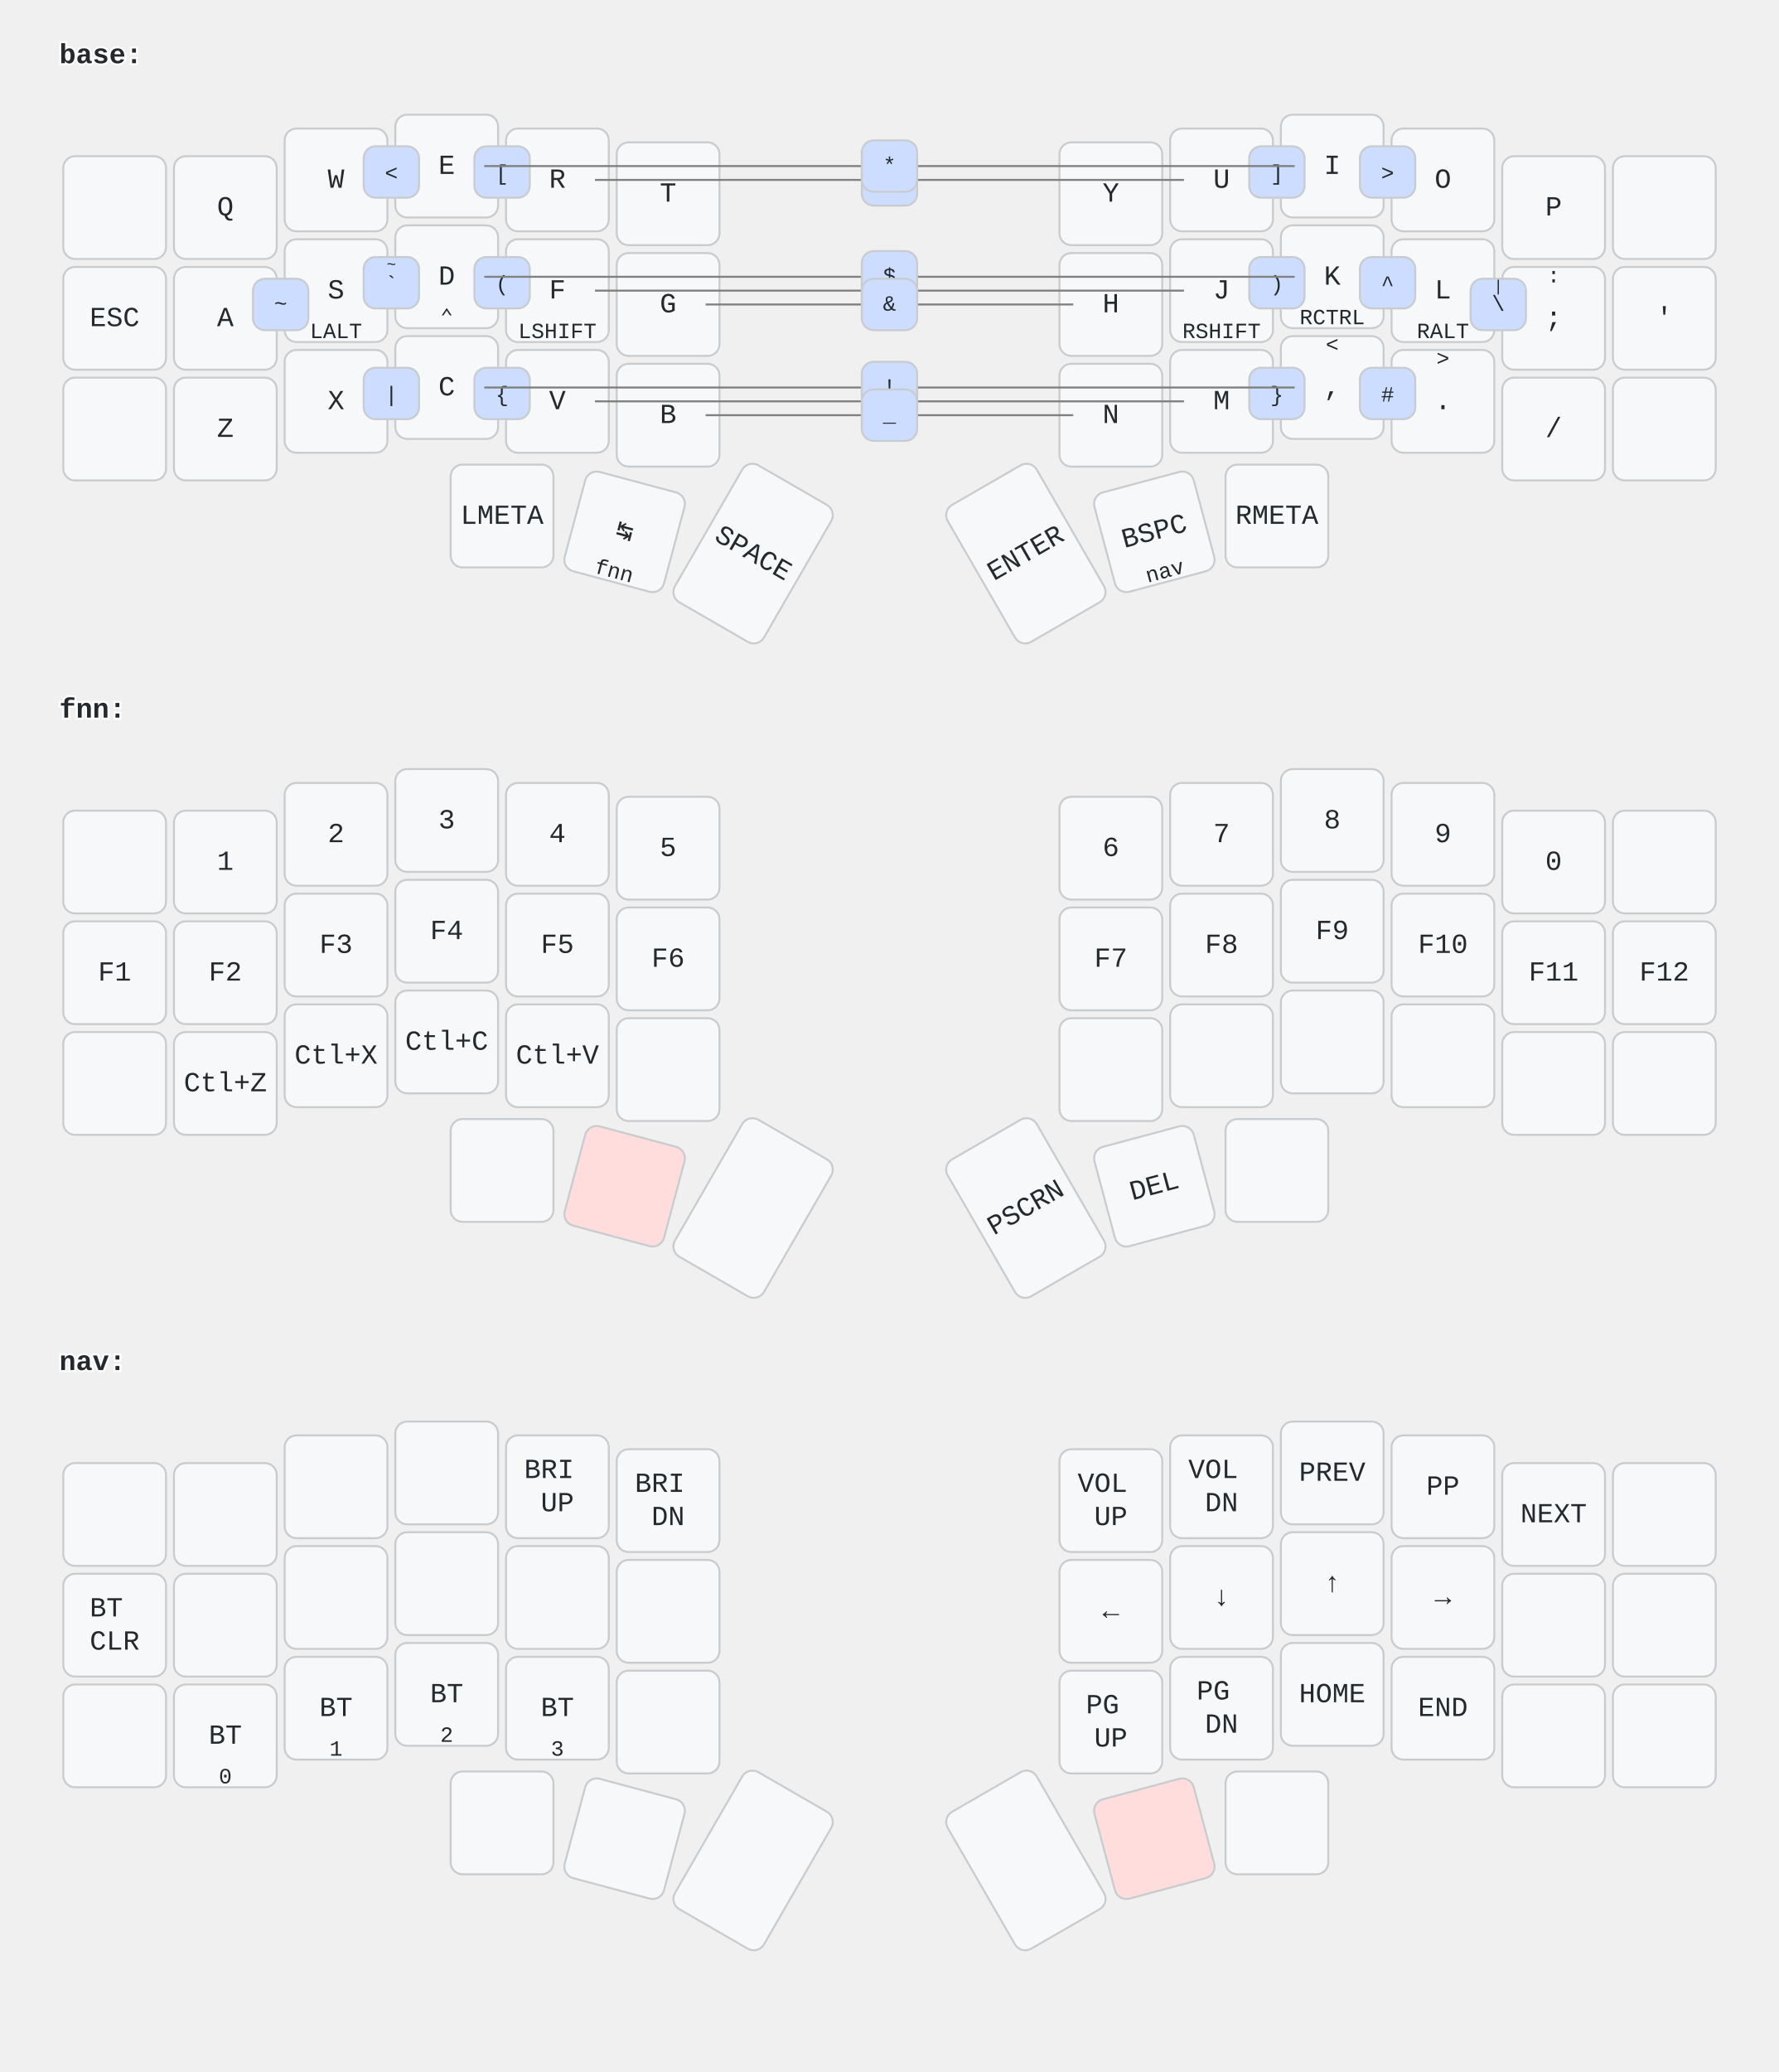
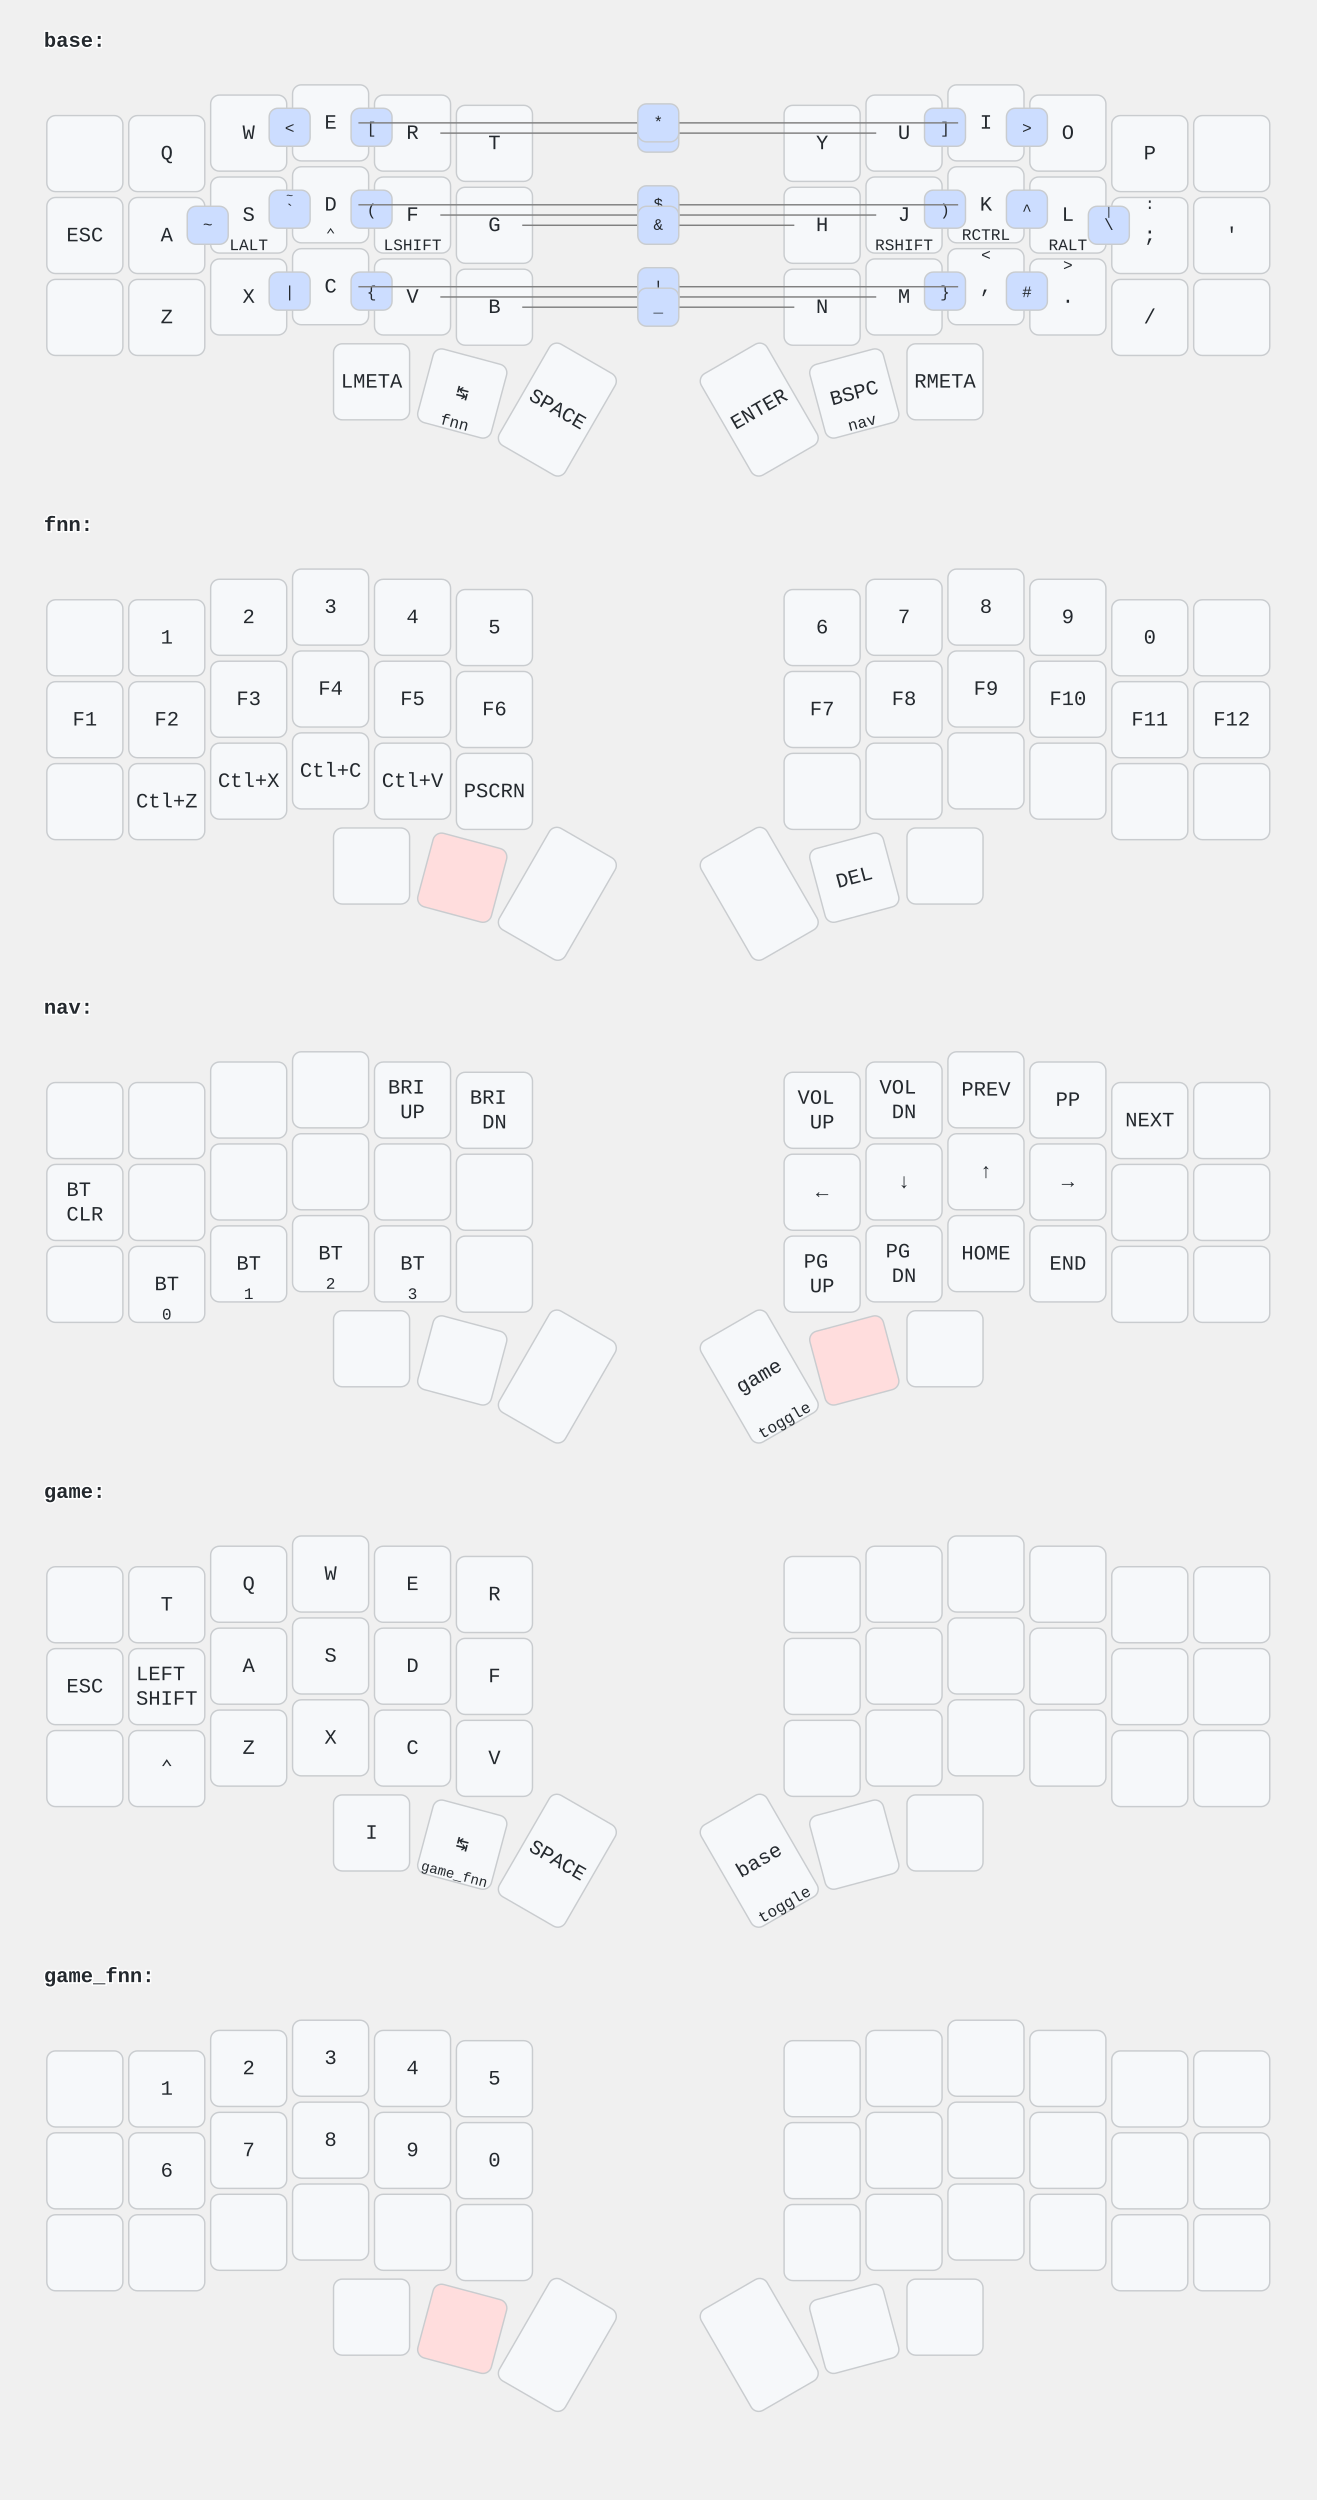
- <svg xmlns="http://www.w3.org/2000/svg" width="900" height="1048" viewBox="0 0 900 1048" class="keymap">
+ <svg xmlns="http://www.w3.org/2000/svg" width="900" height="1709" viewBox="0 0 900 1709" class="keymap">
  <style>/* font and background color specifications */
svg {
    font-family: SFMono-Regular,Consolas,Liberation Mono,Menlo,monospace;
    font-size: 14px;
    font-kerning: normal;
    text-rendering: optimizeLegibility;
    fill: #24292e;
}

/* default key styling */
rect {
    fill: #f6f8fa;
    stroke: #c9cccf;
    stroke-width: 1;
}

/* color accent for combo boxes */
rect.combo {
    fill: #cdf;
}

/* color accent for held keys */
rect.held, rect.combo.held {
    fill: #fdd;
}

/* color accent for ghost (optional) keys */
rect.ghost, rect.combo.ghost {
    fill: #ddd;
}

text {
    text-anchor: middle;
    dominant-baseline: middle;
}

/* styling for layer labels */
text.label {
    font-weight: bold;
    text-anchor: start;
    stroke: white;
    stroke-width: 2;
    paint-order: stroke;
}

/* styling for combo tap, and key hold/shifted label text */
text.combo, text.hold, text.shifted {
    font-size: 11px;
}

text.hold {
    text-anchor: middle;
    dominant-baseline: auto;
}

text.shifted {
    text-anchor: middle;
    dominant-baseline: hanging;
}

/* styling for hold/shifted label text in combo box */
text.combo.hold, text.combo.shifted {
    font-size: 8px;
}

/* styling for combo dendrons */
path {
    stroke-width: 1;
    stroke: gray;
    fill: none;
}
</style>
  <g transform="translate(30, 0)" class="layer-base">
    <text x="0" y="28" class="label" id="base">base:</text>
    <g transform="translate(0, 56)">
      <g transform="translate(28, 49)" class="key keypos-0">
        <rect rx="6" ry="6" x="-26" y="-26" width="52" height="52" class="key" />
      </g>
      <g transform="translate(84, 49)" class="key keypos-1">
        <rect rx="6" ry="6" x="-26" y="-26" width="52" height="52" class="key" />
        <text x="0" y="0" class="key tap">Q</text>
      </g>
      <g transform="translate(140, 35)" class="key keypos-2">
        <rect rx="6" ry="6" x="-26" y="-26" width="52" height="52" class="key" />
        <text x="0" y="0" class="key tap">W</text>
      </g>
      <g transform="translate(196, 28)" class="key keypos-3">
        <rect rx="6" ry="6" x="-26" y="-26" width="52" height="52" class="key" />
        <text x="0" y="0" class="key tap">E</text>
      </g>
      <g transform="translate(252, 35)" class="key keypos-4">
        <rect rx="6" ry="6" x="-26" y="-26" width="52" height="52" class="key" />
        <text x="0" y="0" class="key tap">R</text>
      </g>
      <g transform="translate(308, 42)" class="key keypos-5">
        <rect rx="6" ry="6" x="-26" y="-26" width="52" height="52" class="key" />
        <text x="0" y="0" class="key tap">T</text>
      </g>
      <g transform="translate(532, 42)" class="key keypos-6">
        <rect rx="6" ry="6" x="-26" y="-26" width="52" height="52" class="key" />
        <text x="0" y="0" class="key tap">Y</text>
      </g>
      <g transform="translate(588, 35)" class="key keypos-7">
        <rect rx="6" ry="6" x="-26" y="-26" width="52" height="52" class="key" />
        <text x="0" y="0" class="key tap">U</text>
      </g>
      <g transform="translate(644, 28)" class="key keypos-8">
        <rect rx="6" ry="6" x="-26" y="-26" width="52" height="52" class="key" />
        <text x="0" y="0" class="key tap">I</text>
      </g>
      <g transform="translate(700, 35)" class="key keypos-9">
        <rect rx="6" ry="6" x="-26" y="-26" width="52" height="52" class="key" />
        <text x="0" y="0" class="key tap">O</text>
      </g>
      <g transform="translate(756, 49)" class="key keypos-10">
        <rect rx="6" ry="6" x="-26" y="-26" width="52" height="52" class="key" />
        <text x="0" y="0" class="key tap">P</text>
      </g>
      <g transform="translate(812, 49)" class="key keypos-11">
        <rect rx="6" ry="6" x="-26" y="-26" width="52" height="52" class="key" />
      </g>
      <g transform="translate(28, 105)" class="key keypos-12">
        <rect rx="6" ry="6" x="-26" y="-26" width="52" height="52" class="key" />
        <text x="0" y="0" class="key tap">ESC</text>
      </g>
      <g transform="translate(84, 105)" class="key keypos-13">
        <rect rx="6" ry="6" x="-26" y="-26" width="52" height="52" class="key" />
        <text x="0" y="0" class="key tap">A</text>
      </g>
      <g transform="translate(140, 91)" class="key keypos-14">
        <rect rx="6" ry="6" x="-26" y="-26" width="52" height="52" class="key" />
        <text x="0" y="0" class="key tap">S</text>
        <text x="0" y="24" class="key hold">LALT</text>
      </g>
      <g transform="translate(196, 84)" class="key keypos-15">
        <rect rx="6" ry="6" x="-26" y="-26" width="52" height="52" class="key" />
        <text x="0" y="0" class="key tap">D</text>
        <text x="0" y="24" class="key hold">⌃</text>
      </g>
      <g transform="translate(252, 91)" class="key keypos-16">
        <rect rx="6" ry="6" x="-26" y="-26" width="52" height="52" class="key" />
        <text x="0" y="0" class="key tap">F</text>
        <text x="0" y="24" class="key hold">LSHIFT</text>
      </g>
      <g transform="translate(308, 98)" class="key keypos-17">
        <rect rx="6" ry="6" x="-26" y="-26" width="52" height="52" class="key" />
        <text x="0" y="0" class="key tap">G</text>
      </g>
      <g transform="translate(532, 98)" class="key keypos-18">
        <rect rx="6" ry="6" x="-26" y="-26" width="52" height="52" class="key" />
        <text x="0" y="0" class="key tap">H</text>
      </g>
      <g transform="translate(588, 91)" class="key keypos-19">
        <rect rx="6" ry="6" x="-26" y="-26" width="52" height="52" class="key" />
        <text x="0" y="0" class="key tap">J</text>
        <text x="0" y="24" class="key hold">RSHIFT</text>
      </g>
      <g transform="translate(644, 84)" class="key keypos-20">
        <rect rx="6" ry="6" x="-26" y="-26" width="52" height="52" class="key" />
        <text x="0" y="0" class="key tap">K</text>
        <text x="0" y="24" class="key hold">RCTRL</text>
      </g>
      <g transform="translate(700, 91)" class="key keypos-21">
        <rect rx="6" ry="6" x="-26" y="-26" width="52" height="52" class="key" />
        <text x="0" y="0" class="key tap">L</text>
        <text x="0" y="24" class="key hold">RALT</text>
      </g>
      <g transform="translate(756, 105)" class="key keypos-22">
        <rect rx="6" ry="6" x="-26" y="-26" width="52" height="52" class="key" />
        <text x="0" y="0" class="key tap">;</text>
        <text x="0" y="-24" class="key shifted">:</text>
      </g>
      <g transform="translate(812, 105)" class="key keypos-23">
        <rect rx="6" ry="6" x="-26" y="-26" width="52" height="52" class="key" />
        <text x="0" y="0" class="key tap">'</text>
      </g>
      <g transform="translate(28, 161)" class="key keypos-24">
        <rect rx="6" ry="6" x="-26" y="-26" width="52" height="52" class="key" />
      </g>
      <g transform="translate(84, 161)" class="key keypos-25">
        <rect rx="6" ry="6" x="-26" y="-26" width="52" height="52" class="key" />
        <text x="0" y="0" class="key tap">Z</text>
      </g>
      <g transform="translate(140, 147)" class="key keypos-26">
        <rect rx="6" ry="6" x="-26" y="-26" width="52" height="52" class="key" />
        <text x="0" y="0" class="key tap">X</text>
      </g>
      <g transform="translate(196, 140)" class="key keypos-27">
        <rect rx="6" ry="6" x="-26" y="-26" width="52" height="52" class="key" />
        <text x="0" y="0" class="key tap">C</text>
      </g>
      <g transform="translate(252, 147)" class="key keypos-28">
        <rect rx="6" ry="6" x="-26" y="-26" width="52" height="52" class="key" />
        <text x="0" y="0" class="key tap">V</text>
      </g>
      <g transform="translate(308, 154)" class="key keypos-29">
        <rect rx="6" ry="6" x="-26" y="-26" width="52" height="52" class="key" />
        <text x="0" y="0" class="key tap">B</text>
      </g>
      <g transform="translate(532, 154)" class="key keypos-30">
        <rect rx="6" ry="6" x="-26" y="-26" width="52" height="52" class="key" />
        <text x="0" y="0" class="key tap">N</text>
      </g>
      <g transform="translate(588, 147)" class="key keypos-31">
        <rect rx="6" ry="6" x="-26" y="-26" width="52" height="52" class="key" />
        <text x="0" y="0" class="key tap">M</text>
      </g>
      <g transform="translate(644, 140)" class="key keypos-32">
        <rect rx="6" ry="6" x="-26" y="-26" width="52" height="52" class="key" />
        <text x="0" y="0" class="key tap">,</text>
        <text x="0" y="-24" class="key shifted">&lt;</text>
      </g>
      <g transform="translate(700, 147)" class="key keypos-33">
        <rect rx="6" ry="6" x="-26" y="-26" width="52" height="52" class="key" />
        <text x="0" y="0" class="key tap">.</text>
        <text x="0" y="-24" class="key shifted">&gt;</text>
      </g>
      <g transform="translate(756, 161)" class="key keypos-34">
        <rect rx="6" ry="6" x="-26" y="-26" width="52" height="52" class="key" />
        <text x="0" y="0" class="key tap">/</text>
      </g>
      <g transform="translate(812, 161)" class="key keypos-35">
        <rect rx="6" ry="6" x="-26" y="-26" width="52" height="52" class="key" />
      </g>
      <g transform="translate(224, 205)" class="key keypos-36">
        <rect rx="6" ry="6" x="-26" y="-26" width="52" height="52" class="key" />
        <text x="0" y="0" class="key tap">LMETA</text>
      </g>
      <g transform="translate(286, 213) rotate(15.0)" class="key keypos-37">
        <rect rx="6" ry="6" x="-26" y="-26" width="52" height="52" class="key" />
        <text x="0" y="0" class="key tap">↹</text>
        <a href="#fnn">
          <text x="0" y="24" class="key hold layer-activator">fnn</text>
        </a>
      </g>
      <g transform="translate(351, 224) rotate(30.0)" class="key keypos-38">
        <rect rx="6" ry="6" x="-26" y="-40" width="52" height="80" class="key" />
        <text x="0" y="0" class="key tap">SPACE</text>
      </g>
      <g transform="translate(489, 224) rotate(-30.0)" class="key keypos-39">
        <rect rx="6" ry="6" x="-26" y="-40" width="52" height="80" class="key" />
        <text x="0" y="0" class="key tap">ENTER</text>
      </g>
      <g transform="translate(554, 213) rotate(-15.0)" class="key keypos-40">
        <rect rx="6" ry="6" x="-26" y="-26" width="52" height="52" class="key" />
        <text x="0" y="0" class="key tap">BSPC</text>
        <a href="#nav">
          <text x="0" y="24" class="key hold layer-activator">nav</text>
        </a>
      </g>
      <g transform="translate(616, 205)" class="key keypos-41">
        <rect rx="6" ry="6" x="-26" y="-26" width="52" height="52" class="key" />
        <text x="0" y="0" class="key tap">RMETA</text>
      </g>
      <g class="combo combopos-0">
        <rect rx="6" ry="6" x="210" y="74" width="28" height="26" class="combo" />
        <text x="224" y="88" class="combo tap">(</text>
      </g>
      <g class="combo combopos-1">
        <rect rx="6" ry="6" x="602" y="74" width="28" height="26" class="combo" />
        <text x="616" y="88" class="combo tap">)</text>
      </g>
      <g class="combo combopos-2">
        <rect rx="6" ry="6" x="210" y="18" width="28" height="26" class="combo" />
        <text x="224" y="32" class="combo tap">[</text>
      </g>
      <g class="combo combopos-3">
        <rect rx="6" ry="6" x="602" y="18" width="28" height="26" class="combo" />
        <text x="616" y="32" class="combo tap">]</text>
      </g>
      <g class="combo combopos-4">
        <rect rx="6" ry="6" x="658" y="74" width="28" height="26" class="combo" />
        <text x="672" y="88" class="combo tap">^</text>
      </g>
      <g class="combo combopos-5">
        <rect rx="6" ry="6" x="154" y="74" width="28" height="26" class="combo" />
        <text x="168" y="88" class="combo tap">`</text>
        <text x="168" y="76" class="combo shifted">~</text>
      </g>
      <g class="combo combopos-6">
        <rect rx="6" ry="6" x="210" y="130" width="28" height="26" class="combo" />
        <text x="224" y="144" class="combo tap">{</text>
      </g>
      <g class="combo combopos-7">
        <rect rx="6" ry="6" x="602" y="130" width="28" height="26" class="combo" />
        <text x="616" y="144" class="combo tap">}</text>
      </g>
      <g class="combo combopos-8">
        <rect rx="6" ry="6" x="154" y="18" width="28" height="26" class="combo" />
        <text x="168" y="32" class="combo tap">&lt;</text>
      </g>
      <g class="combo combopos-9">
        <rect rx="6" ry="6" x="658" y="18" width="28" height="26" class="combo" />
        <text x="672" y="32" class="combo tap">&gt;</text>
      </g>
      <g class="combo combopos-10">
        <path d="M420,147 l-149,0" class="combo" />
        <path d="M420,147 l149,0" class="combo" />
        <rect rx="6" ry="6" x="406" y="134" width="28" height="26" class="combo" />
        <text x="420" y="147" class="combo tap">-</text>
        <text x="420" y="136" class="combo shifted">_</text>
      </g>
      <g class="combo combopos-11">
        <path d="M420,35 l-149,0" class="combo" />
        <path d="M420,35 l149,0" class="combo" />
        <rect rx="6" ry="6" x="406" y="22" width="28" height="26" class="combo" />
        <text x="420" y="35" class="combo tap">+</text>
      </g>
      <g class="combo combopos-12">
        <path d="M420,91 l-149,0" class="combo" />
        <path d="M420,91 l149,0" class="combo" />
        <rect rx="6" ry="6" x="406" y="78" width="28" height="26" class="combo" />
        <text x="420" y="91" class="combo tap">=</text>
        <text x="420" y="80" class="combo shifted">+</text>
      </g>
      <g class="combo combopos-13">
        <rect rx="6" ry="6" x="154" y="130" width="28" height="26" class="combo" />
        <text x="168" y="144" class="combo tap">|</text>
      </g>
      <g class="combo combopos-14">
        <path d="M420,28 l-205,0" class="combo" />
        <path d="M420,28 l205,0" class="combo" />
        <rect rx="6" ry="6" x="406" y="15" width="28" height="26" class="combo" />
        <text x="420" y="28" class="combo tap">*</text>
      </g>
      <g class="combo combopos-15">
        <path d="M420,84 l-205,0" class="combo" />
        <path d="M420,84 l205,0" class="combo" />
        <rect rx="6" ry="6" x="406" y="71" width="28" height="26" class="combo" />
        <text x="420" y="84" class="combo tap">$</text>
      </g>
      <g class="combo combopos-16">
        <rect rx="6" ry="6" x="658" y="130" width="28" height="26" class="combo" />
        <text x="672" y="144" class="combo tap">#</text>
      </g>
      <g class="combo combopos-17">
        <path d="M420,140 l-205,0" class="combo" />
        <path d="M420,140 l205,0" class="combo" />
        <rect rx="6" ry="6" x="406" y="127" width="28" height="26" class="combo" />
        <text x="420" y="140" class="combo tap">!</text>
      </g>
      <g class="combo combopos-18">
        <path d="M420,98 l-93,0" class="combo" />
        <path d="M420,98 l93,0" class="combo" />
        <rect rx="6" ry="6" x="406" y="85" width="28" height="26" class="combo" />
        <text x="420" y="98" class="combo tap">&amp;</text>
      </g>
      <g class="combo combopos-19">
        <path d="M420,154 l-93,0" class="combo" />
        <path d="M420,154 l93,0" class="combo" />
        <rect rx="6" ry="6" x="406" y="141" width="28" height="26" class="combo" />
        <text x="420" y="154" class="combo tap">_</text>
      </g>
      <g class="combo combopos-20">
        <rect rx="6" ry="6" x="714" y="85" width="28" height="26" class="combo" />
        <text x="728" y="98" class="combo tap">\</text>
        <text x="728" y="87" class="combo shifted">|</text>
      </g>
      <g class="combo combopos-21">
        <rect rx="6" ry="6" x="98" y="85" width="28" height="26" class="combo" />
        <text x="112" y="98" class="combo tap">~</text>
      </g>
    </g>
  </g>
  <g transform="translate(30, 331)" class="layer-fnn">
    <text x="0" y="28" class="label" id="fnn">fnn:</text>
    <g transform="translate(0, 56)">
      <g transform="translate(28, 49)" class="key keypos-0">
        <rect rx="6" ry="6" x="-26" y="-26" width="52" height="52" class="key" />
      </g>
      <g transform="translate(84, 49)" class="key keypos-1">
        <rect rx="6" ry="6" x="-26" y="-26" width="52" height="52" class="key" />
        <text x="0" y="0" class="key tap">1</text>
      </g>
      <g transform="translate(140, 35)" class="key keypos-2">
        <rect rx="6" ry="6" x="-26" y="-26" width="52" height="52" class="key" />
        <text x="0" y="0" class="key tap">2</text>
      </g>
      <g transform="translate(196, 28)" class="key keypos-3">
        <rect rx="6" ry="6" x="-26" y="-26" width="52" height="52" class="key" />
        <text x="0" y="0" class="key tap">3</text>
      </g>
      <g transform="translate(252, 35)" class="key keypos-4">
        <rect rx="6" ry="6" x="-26" y="-26" width="52" height="52" class="key" />
        <text x="0" y="0" class="key tap">4</text>
      </g>
      <g transform="translate(308, 42)" class="key keypos-5">
        <rect rx="6" ry="6" x="-26" y="-26" width="52" height="52" class="key" />
        <text x="0" y="0" class="key tap">5</text>
      </g>
      <g transform="translate(532, 42)" class="key keypos-6">
        <rect rx="6" ry="6" x="-26" y="-26" width="52" height="52" class="key" />
        <text x="0" y="0" class="key tap">6</text>
      </g>
      <g transform="translate(588, 35)" class="key keypos-7">
        <rect rx="6" ry="6" x="-26" y="-26" width="52" height="52" class="key" />
        <text x="0" y="0" class="key tap">7</text>
      </g>
      <g transform="translate(644, 28)" class="key keypos-8">
        <rect rx="6" ry="6" x="-26" y="-26" width="52" height="52" class="key" />
        <text x="0" y="0" class="key tap">8</text>
      </g>
      <g transform="translate(700, 35)" class="key keypos-9">
        <rect rx="6" ry="6" x="-26" y="-26" width="52" height="52" class="key" />
        <text x="0" y="0" class="key tap">9</text>
      </g>
      <g transform="translate(756, 49)" class="key keypos-10">
        <rect rx="6" ry="6" x="-26" y="-26" width="52" height="52" class="key" />
        <text x="0" y="0" class="key tap">0</text>
      </g>
      <g transform="translate(812, 49)" class="key keypos-11">
        <rect rx="6" ry="6" x="-26" y="-26" width="52" height="52" class="key" />
      </g>
      <g transform="translate(28, 105)" class="key keypos-12">
        <rect rx="6" ry="6" x="-26" y="-26" width="52" height="52" class="key" />
        <text x="0" y="0" class="key tap">F1</text>
      </g>
      <g transform="translate(84, 105)" class="key keypos-13">
        <rect rx="6" ry="6" x="-26" y="-26" width="52" height="52" class="key" />
        <text x="0" y="0" class="key tap">F2</text>
      </g>
      <g transform="translate(140, 91)" class="key keypos-14">
        <rect rx="6" ry="6" x="-26" y="-26" width="52" height="52" class="key" />
        <text x="0" y="0" class="key tap">F3</text>
      </g>
      <g transform="translate(196, 84)" class="key keypos-15">
        <rect rx="6" ry="6" x="-26" y="-26" width="52" height="52" class="key" />
        <text x="0" y="0" class="key tap">F4</text>
      </g>
      <g transform="translate(252, 91)" class="key keypos-16">
        <rect rx="6" ry="6" x="-26" y="-26" width="52" height="52" class="key" />
        <text x="0" y="0" class="key tap">F5</text>
      </g>
      <g transform="translate(308, 98)" class="key keypos-17">
        <rect rx="6" ry="6" x="-26" y="-26" width="52" height="52" class="key" />
        <text x="0" y="0" class="key tap">F6</text>
      </g>
      <g transform="translate(532, 98)" class="key keypos-18">
        <rect rx="6" ry="6" x="-26" y="-26" width="52" height="52" class="key" />
        <text x="0" y="0" class="key tap">F7</text>
      </g>
      <g transform="translate(588, 91)" class="key keypos-19">
        <rect rx="6" ry="6" x="-26" y="-26" width="52" height="52" class="key" />
        <text x="0" y="0" class="key tap">F8</text>
      </g>
      <g transform="translate(644, 84)" class="key keypos-20">
        <rect rx="6" ry="6" x="-26" y="-26" width="52" height="52" class="key" />
        <text x="0" y="0" class="key tap">F9</text>
      </g>
      <g transform="translate(700, 91)" class="key keypos-21">
        <rect rx="6" ry="6" x="-26" y="-26" width="52" height="52" class="key" />
        <text x="0" y="0" class="key tap">F10</text>
      </g>
      <g transform="translate(756, 105)" class="key keypos-22">
        <rect rx="6" ry="6" x="-26" y="-26" width="52" height="52" class="key" />
        <text x="0" y="0" class="key tap">F11</text>
      </g>
      <g transform="translate(812, 105)" class="key keypos-23">
        <rect rx="6" ry="6" x="-26" y="-26" width="52" height="52" class="key" />
        <text x="0" y="0" class="key tap">F12</text>
      </g>
      <g transform="translate(28, 161)" class="key keypos-24">
        <rect rx="6" ry="6" x="-26" y="-26" width="52" height="52" class="key" />
      </g>
      <g transform="translate(84, 161)" class="key keypos-25">
        <rect rx="6" ry="6" x="-26" y="-26" width="52" height="52" class="key" />
        <text x="0" y="0" class="key tap">Ctl+Z</text>
      </g>
      <g transform="translate(140, 147)" class="key keypos-26">
        <rect rx="6" ry="6" x="-26" y="-26" width="52" height="52" class="key" />
        <text x="0" y="0" class="key tap">Ctl+X</text>
      </g>
      <g transform="translate(196, 140)" class="key keypos-27">
        <rect rx="6" ry="6" x="-26" y="-26" width="52" height="52" class="key" />
        <text x="0" y="0" class="key tap">Ctl+C</text>
      </g>
      <g transform="translate(252, 147)" class="key keypos-28">
        <rect rx="6" ry="6" x="-26" y="-26" width="52" height="52" class="key" />
        <text x="0" y="0" class="key tap">Ctl+V</text>
      </g>
      <g transform="translate(308, 154)" class="key keypos-29">
        <rect rx="6" ry="6" x="-26" y="-26" width="52" height="52" class="key" />
+         <text x="0" y="0" class="key tap">PSCRN</text>
      </g>
      <g transform="translate(532, 154)" class="key keypos-30">
        <rect rx="6" ry="6" x="-26" y="-26" width="52" height="52" class="key" />
      </g>
      <g transform="translate(588, 147)" class="key keypos-31">
        <rect rx="6" ry="6" x="-26" y="-26" width="52" height="52" class="key" />
      </g>
      <g transform="translate(644, 140)" class="key keypos-32">
        <rect rx="6" ry="6" x="-26" y="-26" width="52" height="52" class="key" />
      </g>
      <g transform="translate(700, 147)" class="key keypos-33">
        <rect rx="6" ry="6" x="-26" y="-26" width="52" height="52" class="key" />
      </g>
      <g transform="translate(756, 161)" class="key keypos-34">
        <rect rx="6" ry="6" x="-26" y="-26" width="52" height="52" class="key" />
      </g>
      <g transform="translate(812, 161)" class="key keypos-35">
        <rect rx="6" ry="6" x="-26" y="-26" width="52" height="52" class="key" />
      </g>
      <g transform="translate(224, 205)" class="key keypos-36">
        <rect rx="6" ry="6" x="-26" y="-26" width="52" height="52" class="key" />
      </g>
      <g transform="translate(286, 213) rotate(15.0)" class="key held keypos-37">
        <rect rx="6" ry="6" x="-26" y="-26" width="52" height="52" class="key held" />
      </g>
      <g transform="translate(351, 224) rotate(30.0)" class="key keypos-38">
        <rect rx="6" ry="6" x="-26" y="-40" width="52" height="80" class="key" />
      </g>
      <g transform="translate(489, 224) rotate(-30.0)" class="key keypos-39">
        <rect rx="6" ry="6" x="-26" y="-40" width="52" height="80" class="key" />
-         <text x="0" y="0" class="key tap">PSCRN</text>
      </g>
      <g transform="translate(554, 213) rotate(-15.0)" class="key keypos-40">
        <rect rx="6" ry="6" x="-26" y="-26" width="52" height="52" class="key" />
        <text x="0" y="0" class="key tap">DEL</text>
      </g>
      <g transform="translate(616, 205)" class="key keypos-41">
        <rect rx="6" ry="6" x="-26" y="-26" width="52" height="52" class="key" />
      </g>
    </g>
  </g>
  <g transform="translate(30, 661)" class="layer-nav">
    <text x="0" y="28" class="label" id="nav">nav:</text>
    <g transform="translate(0, 56)">
      <g transform="translate(28, 49)" class="key keypos-0">
        <rect rx="6" ry="6" x="-26" y="-26" width="52" height="52" class="key" />
      </g>
      <g transform="translate(84, 49)" class="key keypos-1">
        <rect rx="6" ry="6" x="-26" y="-26" width="52" height="52" class="key" />
      </g>
      <g transform="translate(140, 35)" class="key keypos-2">
        <rect rx="6" ry="6" x="-26" y="-26" width="52" height="52" class="key" />
      </g>
      <g transform="translate(196, 28)" class="key keypos-3">
        <rect rx="6" ry="6" x="-26" y="-26" width="52" height="52" class="key" />
      </g>
      <g transform="translate(252, 35)" class="key keypos-4">
        <rect rx="6" ry="6" x="-26" y="-26" width="52" height="52" class="key" />
        <text x="0" y="0" class="key tap">
          <tspan x="0" dy="-0.6em">BRI</tspan>
          <tspan x="0" dy="1.2em">UP</tspan>
        </text>
      </g>
      <g transform="translate(308, 42)" class="key keypos-5">
        <rect rx="6" ry="6" x="-26" y="-26" width="52" height="52" class="key" />
        <text x="0" y="0" class="key tap">
          <tspan x="0" dy="-0.6em">BRI</tspan>
          <tspan x="0" dy="1.2em">DN</tspan>
        </text>
      </g>
      <g transform="translate(532, 42)" class="key keypos-6">
        <rect rx="6" ry="6" x="-26" y="-26" width="52" height="52" class="key" />
        <text x="0" y="0" class="key tap">
          <tspan x="0" dy="-0.6em">VOL</tspan>
          <tspan x="0" dy="1.2em">UP</tspan>
        </text>
      </g>
      <g transform="translate(588, 35)" class="key keypos-7">
        <rect rx="6" ry="6" x="-26" y="-26" width="52" height="52" class="key" />
        <text x="0" y="0" class="key tap">
          <tspan x="0" dy="-0.6em">VOL</tspan>
          <tspan x="0" dy="1.2em">DN</tspan>
        </text>
      </g>
      <g transform="translate(644, 28)" class="key keypos-8">
        <rect rx="6" ry="6" x="-26" y="-26" width="52" height="52" class="key" />
        <text x="0" y="0" class="key tap">PREV</text>
      </g>
      <g transform="translate(700, 35)" class="key keypos-9">
        <rect rx="6" ry="6" x="-26" y="-26" width="52" height="52" class="key" />
        <text x="0" y="0" class="key tap">PP</text>
      </g>
      <g transform="translate(756, 49)" class="key keypos-10">
        <rect rx="6" ry="6" x="-26" y="-26" width="52" height="52" class="key" />
        <text x="0" y="0" class="key tap">NEXT</text>
      </g>
      <g transform="translate(812, 49)" class="key keypos-11">
        <rect rx="6" ry="6" x="-26" y="-26" width="52" height="52" class="key" />
      </g>
      <g transform="translate(28, 105)" class="key keypos-12">
        <rect rx="6" ry="6" x="-26" y="-26" width="52" height="52" class="key" />
        <text x="0" y="0" class="key tap">
          <tspan x="0" dy="-0.6em">BT</tspan>
          <tspan x="0" dy="1.2em">CLR</tspan>
        </text>
      </g>
      <g transform="translate(84, 105)" class="key keypos-13">
        <rect rx="6" ry="6" x="-26" y="-26" width="52" height="52" class="key" />
      </g>
      <g transform="translate(140, 91)" class="key keypos-14">
        <rect rx="6" ry="6" x="-26" y="-26" width="52" height="52" class="key" />
      </g>
      <g transform="translate(196, 84)" class="key keypos-15">
        <rect rx="6" ry="6" x="-26" y="-26" width="52" height="52" class="key" />
      </g>
      <g transform="translate(252, 91)" class="key keypos-16">
        <rect rx="6" ry="6" x="-26" y="-26" width="52" height="52" class="key" />
      </g>
      <g transform="translate(308, 98)" class="key keypos-17">
        <rect rx="6" ry="6" x="-26" y="-26" width="52" height="52" class="key" />
      </g>
      <g transform="translate(532, 98)" class="key keypos-18">
        <rect rx="6" ry="6" x="-26" y="-26" width="52" height="52" class="key" />
        <text x="0" y="0" class="key tap">←</text>
      </g>
      <g transform="translate(588, 91)" class="key keypos-19">
        <rect rx="6" ry="6" x="-26" y="-26" width="52" height="52" class="key" />
        <text x="0" y="0" class="key tap">↓</text>
      </g>
      <g transform="translate(644, 84)" class="key keypos-20">
        <rect rx="6" ry="6" x="-26" y="-26" width="52" height="52" class="key" />
        <text x="0" y="0" class="key tap">↑</text>
      </g>
      <g transform="translate(700, 91)" class="key keypos-21">
        <rect rx="6" ry="6" x="-26" y="-26" width="52" height="52" class="key" />
        <text x="0" y="0" class="key tap">→</text>
      </g>
      <g transform="translate(756, 105)" class="key keypos-22">
        <rect rx="6" ry="6" x="-26" y="-26" width="52" height="52" class="key" />
      </g>
      <g transform="translate(812, 105)" class="key keypos-23">
        <rect rx="6" ry="6" x="-26" y="-26" width="52" height="52" class="key" />
      </g>
      <g transform="translate(28, 161)" class="key keypos-24">
        <rect rx="6" ry="6" x="-26" y="-26" width="52" height="52" class="key" />
      </g>
      <g transform="translate(84, 161)" class="key keypos-25">
        <rect rx="6" ry="6" x="-26" y="-26" width="52" height="52" class="key" />
        <text x="0" y="0" class="key tap">BT</text>
        <text x="0" y="24" class="key hold">0</text>
      </g>
      <g transform="translate(140, 147)" class="key keypos-26">
        <rect rx="6" ry="6" x="-26" y="-26" width="52" height="52" class="key" />
        <text x="0" y="0" class="key tap">BT</text>
        <text x="0" y="24" class="key hold">1</text>
      </g>
      <g transform="translate(196, 140)" class="key keypos-27">
        <rect rx="6" ry="6" x="-26" y="-26" width="52" height="52" class="key" />
        <text x="0" y="0" class="key tap">BT</text>
        <text x="0" y="24" class="key hold">2</text>
      </g>
      <g transform="translate(252, 147)" class="key keypos-28">
        <rect rx="6" ry="6" x="-26" y="-26" width="52" height="52" class="key" />
        <text x="0" y="0" class="key tap">BT</text>
        <text x="0" y="24" class="key hold">3</text>
      </g>
      <g transform="translate(308, 154)" class="key keypos-29">
        <rect rx="6" ry="6" x="-26" y="-26" width="52" height="52" class="key" />
      </g>
      <g transform="translate(532, 154)" class="key keypos-30">
        <rect rx="6" ry="6" x="-26" y="-26" width="52" height="52" class="key" />
        <text x="0" y="0" class="key tap">
          <tspan x="0" dy="-0.6em">PG</tspan>
          <tspan x="0" dy="1.2em">UP</tspan>
        </text>
      </g>
      <g transform="translate(588, 147)" class="key keypos-31">
        <rect rx="6" ry="6" x="-26" y="-26" width="52" height="52" class="key" />
        <text x="0" y="0" class="key tap">
          <tspan x="0" dy="-0.6em">PG</tspan>
          <tspan x="0" dy="1.2em">DN</tspan>
        </text>
      </g>
      <g transform="translate(644, 140)" class="key keypos-32">
        <rect rx="6" ry="6" x="-26" y="-26" width="52" height="52" class="key" />
        <text x="0" y="0" class="key tap">HOME</text>
      </g>
      <g transform="translate(700, 147)" class="key keypos-33">
        <rect rx="6" ry="6" x="-26" y="-26" width="52" height="52" class="key" />
        <text x="0" y="0" class="key tap">END</text>
      </g>
      <g transform="translate(756, 161)" class="key keypos-34">
        <rect rx="6" ry="6" x="-26" y="-26" width="52" height="52" class="key" />
      </g>
      <g transform="translate(812, 161)" class="key keypos-35">
        <rect rx="6" ry="6" x="-26" y="-26" width="52" height="52" class="key" />
      </g>
      <g transform="translate(224, 205)" class="key keypos-36">
        <rect rx="6" ry="6" x="-26" y="-26" width="52" height="52" class="key" />
      </g>
      <g transform="translate(286, 213) rotate(15.0)" class="key keypos-37">
        <rect rx="6" ry="6" x="-26" y="-26" width="52" height="52" class="key" />
      </g>
      <g transform="translate(351, 224) rotate(30.0)" class="key keypos-38">
        <rect rx="6" ry="6" x="-26" y="-40" width="52" height="80" class="key" />
      </g>
      <g transform="translate(489, 224) rotate(-30.0)" class="key keypos-39">
        <rect rx="6" ry="6" x="-26" y="-40" width="52" height="80" class="key" />
+         <a href="#game">
+           <text x="0" y="0" class="key tap layer-activator">game</text>
+         </a>
+         <text x="0" y="38" class="key hold">toggle</text>
      </g>
      <g transform="translate(554, 213) rotate(-15.0)" class="key held keypos-40">
        <rect rx="6" ry="6" x="-26" y="-26" width="52" height="52" class="key held" />
+       </g>
+       <g transform="translate(616, 205)" class="key keypos-41">
+         <rect rx="6" ry="6" x="-26" y="-26" width="52" height="52" class="key" />
+       </g>
+     </g>
+   </g>
+   <g transform="translate(30, 992)" class="layer-game">
+     <text x="0" y="28" class="label" id="game">game:</text>
+     <g transform="translate(0, 56)">
+       <g transform="translate(28, 49)" class="key keypos-0">
+         <rect rx="6" ry="6" x="-26" y="-26" width="52" height="52" class="key" />
+       </g>
+       <g transform="translate(84, 49)" class="key keypos-1">
+         <rect rx="6" ry="6" x="-26" y="-26" width="52" height="52" class="key" />
+         <text x="0" y="0" class="key tap">T</text>
+       </g>
+       <g transform="translate(140, 35)" class="key keypos-2">
+         <rect rx="6" ry="6" x="-26" y="-26" width="52" height="52" class="key" />
+         <text x="0" y="0" class="key tap">Q</text>
+       </g>
+       <g transform="translate(196, 28)" class="key keypos-3">
+         <rect rx="6" ry="6" x="-26" y="-26" width="52" height="52" class="key" />
+         <text x="0" y="0" class="key tap">W</text>
+       </g>
+       <g transform="translate(252, 35)" class="key keypos-4">
+         <rect rx="6" ry="6" x="-26" y="-26" width="52" height="52" class="key" />
+         <text x="0" y="0" class="key tap">E</text>
+       </g>
+       <g transform="translate(308, 42)" class="key keypos-5">
+         <rect rx="6" ry="6" x="-26" y="-26" width="52" height="52" class="key" />
+         <text x="0" y="0" class="key tap">R</text>
+       </g>
+       <g transform="translate(532, 42)" class="key keypos-6">
+         <rect rx="6" ry="6" x="-26" y="-26" width="52" height="52" class="key" />
+       </g>
+       <g transform="translate(588, 35)" class="key keypos-7">
+         <rect rx="6" ry="6" x="-26" y="-26" width="52" height="52" class="key" />
+       </g>
+       <g transform="translate(644, 28)" class="key keypos-8">
+         <rect rx="6" ry="6" x="-26" y="-26" width="52" height="52" class="key" />
+       </g>
+       <g transform="translate(700, 35)" class="key keypos-9">
+         <rect rx="6" ry="6" x="-26" y="-26" width="52" height="52" class="key" />
+       </g>
+       <g transform="translate(756, 49)" class="key keypos-10">
+         <rect rx="6" ry="6" x="-26" y="-26" width="52" height="52" class="key" />
+       </g>
+       <g transform="translate(812, 49)" class="key keypos-11">
+         <rect rx="6" ry="6" x="-26" y="-26" width="52" height="52" class="key" />
+       </g>
+       <g transform="translate(28, 105)" class="key keypos-12">
+         <rect rx="6" ry="6" x="-26" y="-26" width="52" height="52" class="key" />
+         <text x="0" y="0" class="key tap">ESC</text>
+       </g>
+       <g transform="translate(84, 105)" class="key keypos-13">
+         <rect rx="6" ry="6" x="-26" y="-26" width="52" height="52" class="key" />
+         <text x="0" y="0" class="key tap">
+           <tspan x="0" dy="-0.6em">LEFT</tspan>
+           <tspan x="0" dy="1.2em">SHIFT</tspan>
+         </text>
+       </g>
+       <g transform="translate(140, 91)" class="key keypos-14">
+         <rect rx="6" ry="6" x="-26" y="-26" width="52" height="52" class="key" />
+         <text x="0" y="0" class="key tap">A</text>
+       </g>
+       <g transform="translate(196, 84)" class="key keypos-15">
+         <rect rx="6" ry="6" x="-26" y="-26" width="52" height="52" class="key" />
+         <text x="0" y="0" class="key tap">S</text>
+       </g>
+       <g transform="translate(252, 91)" class="key keypos-16">
+         <rect rx="6" ry="6" x="-26" y="-26" width="52" height="52" class="key" />
+         <text x="0" y="0" class="key tap">D</text>
+       </g>
+       <g transform="translate(308, 98)" class="key keypos-17">
+         <rect rx="6" ry="6" x="-26" y="-26" width="52" height="52" class="key" />
+         <text x="0" y="0" class="key tap">F</text>
+       </g>
+       <g transform="translate(532, 98)" class="key keypos-18">
+         <rect rx="6" ry="6" x="-26" y="-26" width="52" height="52" class="key" />
+       </g>
+       <g transform="translate(588, 91)" class="key keypos-19">
+         <rect rx="6" ry="6" x="-26" y="-26" width="52" height="52" class="key" />
+       </g>
+       <g transform="translate(644, 84)" class="key keypos-20">
+         <rect rx="6" ry="6" x="-26" y="-26" width="52" height="52" class="key" />
+       </g>
+       <g transform="translate(700, 91)" class="key keypos-21">
+         <rect rx="6" ry="6" x="-26" y="-26" width="52" height="52" class="key" />
+       </g>
+       <g transform="translate(756, 105)" class="key keypos-22">
+         <rect rx="6" ry="6" x="-26" y="-26" width="52" height="52" class="key" />
+       </g>
+       <g transform="translate(812, 105)" class="key keypos-23">
+         <rect rx="6" ry="6" x="-26" y="-26" width="52" height="52" class="key" />
+       </g>
+       <g transform="translate(28, 161)" class="key keypos-24">
+         <rect rx="6" ry="6" x="-26" y="-26" width="52" height="52" class="key" />
+       </g>
+       <g transform="translate(84, 161)" class="key keypos-25">
+         <rect rx="6" ry="6" x="-26" y="-26" width="52" height="52" class="key" />
+         <text x="0" y="0" class="key tap">⌃</text>
+       </g>
+       <g transform="translate(140, 147)" class="key keypos-26">
+         <rect rx="6" ry="6" x="-26" y="-26" width="52" height="52" class="key" />
+         <text x="0" y="0" class="key tap">Z</text>
+       </g>
+       <g transform="translate(196, 140)" class="key keypos-27">
+         <rect rx="6" ry="6" x="-26" y="-26" width="52" height="52" class="key" />
+         <text x="0" y="0" class="key tap">X</text>
+       </g>
+       <g transform="translate(252, 147)" class="key keypos-28">
+         <rect rx="6" ry="6" x="-26" y="-26" width="52" height="52" class="key" />
+         <text x="0" y="0" class="key tap">C</text>
+       </g>
+       <g transform="translate(308, 154)" class="key keypos-29">
+         <rect rx="6" ry="6" x="-26" y="-26" width="52" height="52" class="key" />
+         <text x="0" y="0" class="key tap">V</text>
+       </g>
+       <g transform="translate(532, 154)" class="key keypos-30">
+         <rect rx="6" ry="6" x="-26" y="-26" width="52" height="52" class="key" />
+       </g>
+       <g transform="translate(588, 147)" class="key keypos-31">
+         <rect rx="6" ry="6" x="-26" y="-26" width="52" height="52" class="key" />
+       </g>
+       <g transform="translate(644, 140)" class="key keypos-32">
+         <rect rx="6" ry="6" x="-26" y="-26" width="52" height="52" class="key" />
+       </g>
+       <g transform="translate(700, 147)" class="key keypos-33">
+         <rect rx="6" ry="6" x="-26" y="-26" width="52" height="52" class="key" />
+       </g>
+       <g transform="translate(756, 161)" class="key keypos-34">
+         <rect rx="6" ry="6" x="-26" y="-26" width="52" height="52" class="key" />
+       </g>
+       <g transform="translate(812, 161)" class="key keypos-35">
+         <rect rx="6" ry="6" x="-26" y="-26" width="52" height="52" class="key" />
+       </g>
+       <g transform="translate(224, 205)" class="key keypos-36">
+         <rect rx="6" ry="6" x="-26" y="-26" width="52" height="52" class="key" />
+         <text x="0" y="0" class="key tap">I</text>
+       </g>
+       <g transform="translate(286, 213) rotate(15.0)" class="key keypos-37">
+         <rect rx="6" ry="6" x="-26" y="-26" width="52" height="52" class="key" />
+         <text x="0" y="0" class="key tap">↹</text>
+         <a href="#game_fnn">
+           <text x="0" y="24" class="key hold layer-activator">
+             <tspan style="font-size: 88%">game_fnn</tspan>
+           </text>
+         </a>
+       </g>
+       <g transform="translate(351, 224) rotate(30.0)" class="key keypos-38">
+         <rect rx="6" ry="6" x="-26" y="-40" width="52" height="80" class="key" />
+         <text x="0" y="0" class="key tap">SPACE</text>
+       </g>
+       <g transform="translate(489, 224) rotate(-30.0)" class="key keypos-39">
+         <rect rx="6" ry="6" x="-26" y="-40" width="52" height="80" class="key" />
+         <a href="#base">
+           <text x="0" y="0" class="key tap layer-activator">base</text>
+         </a>
+         <text x="0" y="38" class="key hold">toggle</text>
+       </g>
+       <g transform="translate(554, 213) rotate(-15.0)" class="key keypos-40">
+         <rect rx="6" ry="6" x="-26" y="-26" width="52" height="52" class="key" />
+       </g>
+       <g transform="translate(616, 205)" class="key keypos-41">
+         <rect rx="6" ry="6" x="-26" y="-26" width="52" height="52" class="key" />
+       </g>
+     </g>
+   </g>
+   <g transform="translate(30, 1323)" class="layer-game_fnn">
+     <text x="0" y="28" class="label" id="game_fnn">game_fnn:</text>
+     <g transform="translate(0, 56)">
+       <g transform="translate(28, 49)" class="key keypos-0">
+         <rect rx="6" ry="6" x="-26" y="-26" width="52" height="52" class="key" />
+       </g>
+       <g transform="translate(84, 49)" class="key keypos-1">
+         <rect rx="6" ry="6" x="-26" y="-26" width="52" height="52" class="key" />
+         <text x="0" y="0" class="key tap">1</text>
+       </g>
+       <g transform="translate(140, 35)" class="key keypos-2">
+         <rect rx="6" ry="6" x="-26" y="-26" width="52" height="52" class="key" />
+         <text x="0" y="0" class="key tap">2</text>
+       </g>
+       <g transform="translate(196, 28)" class="key keypos-3">
+         <rect rx="6" ry="6" x="-26" y="-26" width="52" height="52" class="key" />
+         <text x="0" y="0" class="key tap">3</text>
+       </g>
+       <g transform="translate(252, 35)" class="key keypos-4">
+         <rect rx="6" ry="6" x="-26" y="-26" width="52" height="52" class="key" />
+         <text x="0" y="0" class="key tap">4</text>
+       </g>
+       <g transform="translate(308, 42)" class="key keypos-5">
+         <rect rx="6" ry="6" x="-26" y="-26" width="52" height="52" class="key" />
+         <text x="0" y="0" class="key tap">5</text>
+       </g>
+       <g transform="translate(532, 42)" class="key keypos-6">
+         <rect rx="6" ry="6" x="-26" y="-26" width="52" height="52" class="key" />
+       </g>
+       <g transform="translate(588, 35)" class="key keypos-7">
+         <rect rx="6" ry="6" x="-26" y="-26" width="52" height="52" class="key" />
+       </g>
+       <g transform="translate(644, 28)" class="key keypos-8">
+         <rect rx="6" ry="6" x="-26" y="-26" width="52" height="52" class="key" />
+       </g>
+       <g transform="translate(700, 35)" class="key keypos-9">
+         <rect rx="6" ry="6" x="-26" y="-26" width="52" height="52" class="key" />
+       </g>
+       <g transform="translate(756, 49)" class="key keypos-10">
+         <rect rx="6" ry="6" x="-26" y="-26" width="52" height="52" class="key" />
+       </g>
+       <g transform="translate(812, 49)" class="key keypos-11">
+         <rect rx="6" ry="6" x="-26" y="-26" width="52" height="52" class="key" />
+       </g>
+       <g transform="translate(28, 105)" class="key keypos-12">
+         <rect rx="6" ry="6" x="-26" y="-26" width="52" height="52" class="key" />
+       </g>
+       <g transform="translate(84, 105)" class="key keypos-13">
+         <rect rx="6" ry="6" x="-26" y="-26" width="52" height="52" class="key" />
+         <text x="0" y="0" class="key tap">6</text>
+       </g>
+       <g transform="translate(140, 91)" class="key keypos-14">
+         <rect rx="6" ry="6" x="-26" y="-26" width="52" height="52" class="key" />
+         <text x="0" y="0" class="key tap">7</text>
+       </g>
+       <g transform="translate(196, 84)" class="key keypos-15">
+         <rect rx="6" ry="6" x="-26" y="-26" width="52" height="52" class="key" />
+         <text x="0" y="0" class="key tap">8</text>
+       </g>
+       <g transform="translate(252, 91)" class="key keypos-16">
+         <rect rx="6" ry="6" x="-26" y="-26" width="52" height="52" class="key" />
+         <text x="0" y="0" class="key tap">9</text>
+       </g>
+       <g transform="translate(308, 98)" class="key keypos-17">
+         <rect rx="6" ry="6" x="-26" y="-26" width="52" height="52" class="key" />
+         <text x="0" y="0" class="key tap">0</text>
+       </g>
+       <g transform="translate(532, 98)" class="key keypos-18">
+         <rect rx="6" ry="6" x="-26" y="-26" width="52" height="52" class="key" />
+       </g>
+       <g transform="translate(588, 91)" class="key keypos-19">
+         <rect rx="6" ry="6" x="-26" y="-26" width="52" height="52" class="key" />
+       </g>
+       <g transform="translate(644, 84)" class="key keypos-20">
+         <rect rx="6" ry="6" x="-26" y="-26" width="52" height="52" class="key" />
+       </g>
+       <g transform="translate(700, 91)" class="key keypos-21">
+         <rect rx="6" ry="6" x="-26" y="-26" width="52" height="52" class="key" />
+       </g>
+       <g transform="translate(756, 105)" class="key keypos-22">
+         <rect rx="6" ry="6" x="-26" y="-26" width="52" height="52" class="key" />
+       </g>
+       <g transform="translate(812, 105)" class="key keypos-23">
+         <rect rx="6" ry="6" x="-26" y="-26" width="52" height="52" class="key" />
+       </g>
+       <g transform="translate(28, 161)" class="key keypos-24">
+         <rect rx="6" ry="6" x="-26" y="-26" width="52" height="52" class="key" />
+       </g>
+       <g transform="translate(84, 161)" class="key keypos-25">
+         <rect rx="6" ry="6" x="-26" y="-26" width="52" height="52" class="key" />
+       </g>
+       <g transform="translate(140, 147)" class="key keypos-26">
+         <rect rx="6" ry="6" x="-26" y="-26" width="52" height="52" class="key" />
+       </g>
+       <g transform="translate(196, 140)" class="key keypos-27">
+         <rect rx="6" ry="6" x="-26" y="-26" width="52" height="52" class="key" />
+       </g>
+       <g transform="translate(252, 147)" class="key keypos-28">
+         <rect rx="6" ry="6" x="-26" y="-26" width="52" height="52" class="key" />
+       </g>
+       <g transform="translate(308, 154)" class="key keypos-29">
+         <rect rx="6" ry="6" x="-26" y="-26" width="52" height="52" class="key" />
+       </g>
+       <g transform="translate(532, 154)" class="key keypos-30">
+         <rect rx="6" ry="6" x="-26" y="-26" width="52" height="52" class="key" />
+       </g>
+       <g transform="translate(588, 147)" class="key keypos-31">
+         <rect rx="6" ry="6" x="-26" y="-26" width="52" height="52" class="key" />
+       </g>
+       <g transform="translate(644, 140)" class="key keypos-32">
+         <rect rx="6" ry="6" x="-26" y="-26" width="52" height="52" class="key" />
+       </g>
+       <g transform="translate(700, 147)" class="key keypos-33">
+         <rect rx="6" ry="6" x="-26" y="-26" width="52" height="52" class="key" />
+       </g>
+       <g transform="translate(756, 161)" class="key keypos-34">
+         <rect rx="6" ry="6" x="-26" y="-26" width="52" height="52" class="key" />
+       </g>
+       <g transform="translate(812, 161)" class="key keypos-35">
+         <rect rx="6" ry="6" x="-26" y="-26" width="52" height="52" class="key" />
+       </g>
+       <g transform="translate(224, 205)" class="key keypos-36">
+         <rect rx="6" ry="6" x="-26" y="-26" width="52" height="52" class="key" />
+       </g>
+       <g transform="translate(286, 213) rotate(15.0)" class="key held keypos-37">
+         <rect rx="6" ry="6" x="-26" y="-26" width="52" height="52" class="key held" />
+       </g>
+       <g transform="translate(351, 224) rotate(30.0)" class="key keypos-38">
+         <rect rx="6" ry="6" x="-26" y="-40" width="52" height="80" class="key" />
+       </g>
+       <g transform="translate(489, 224) rotate(-30.0)" class="key keypos-39">
+         <rect rx="6" ry="6" x="-26" y="-40" width="52" height="80" class="key" />
+       </g>
+       <g transform="translate(554, 213) rotate(-15.0)" class="key keypos-40">
+         <rect rx="6" ry="6" x="-26" y="-26" width="52" height="52" class="key" />
      </g>
      <g transform="translate(616, 205)" class="key keypos-41">
        <rect rx="6" ry="6" x="-26" y="-26" width="52" height="52" class="key" />
      </g>
    </g>
  </g>
</svg>
